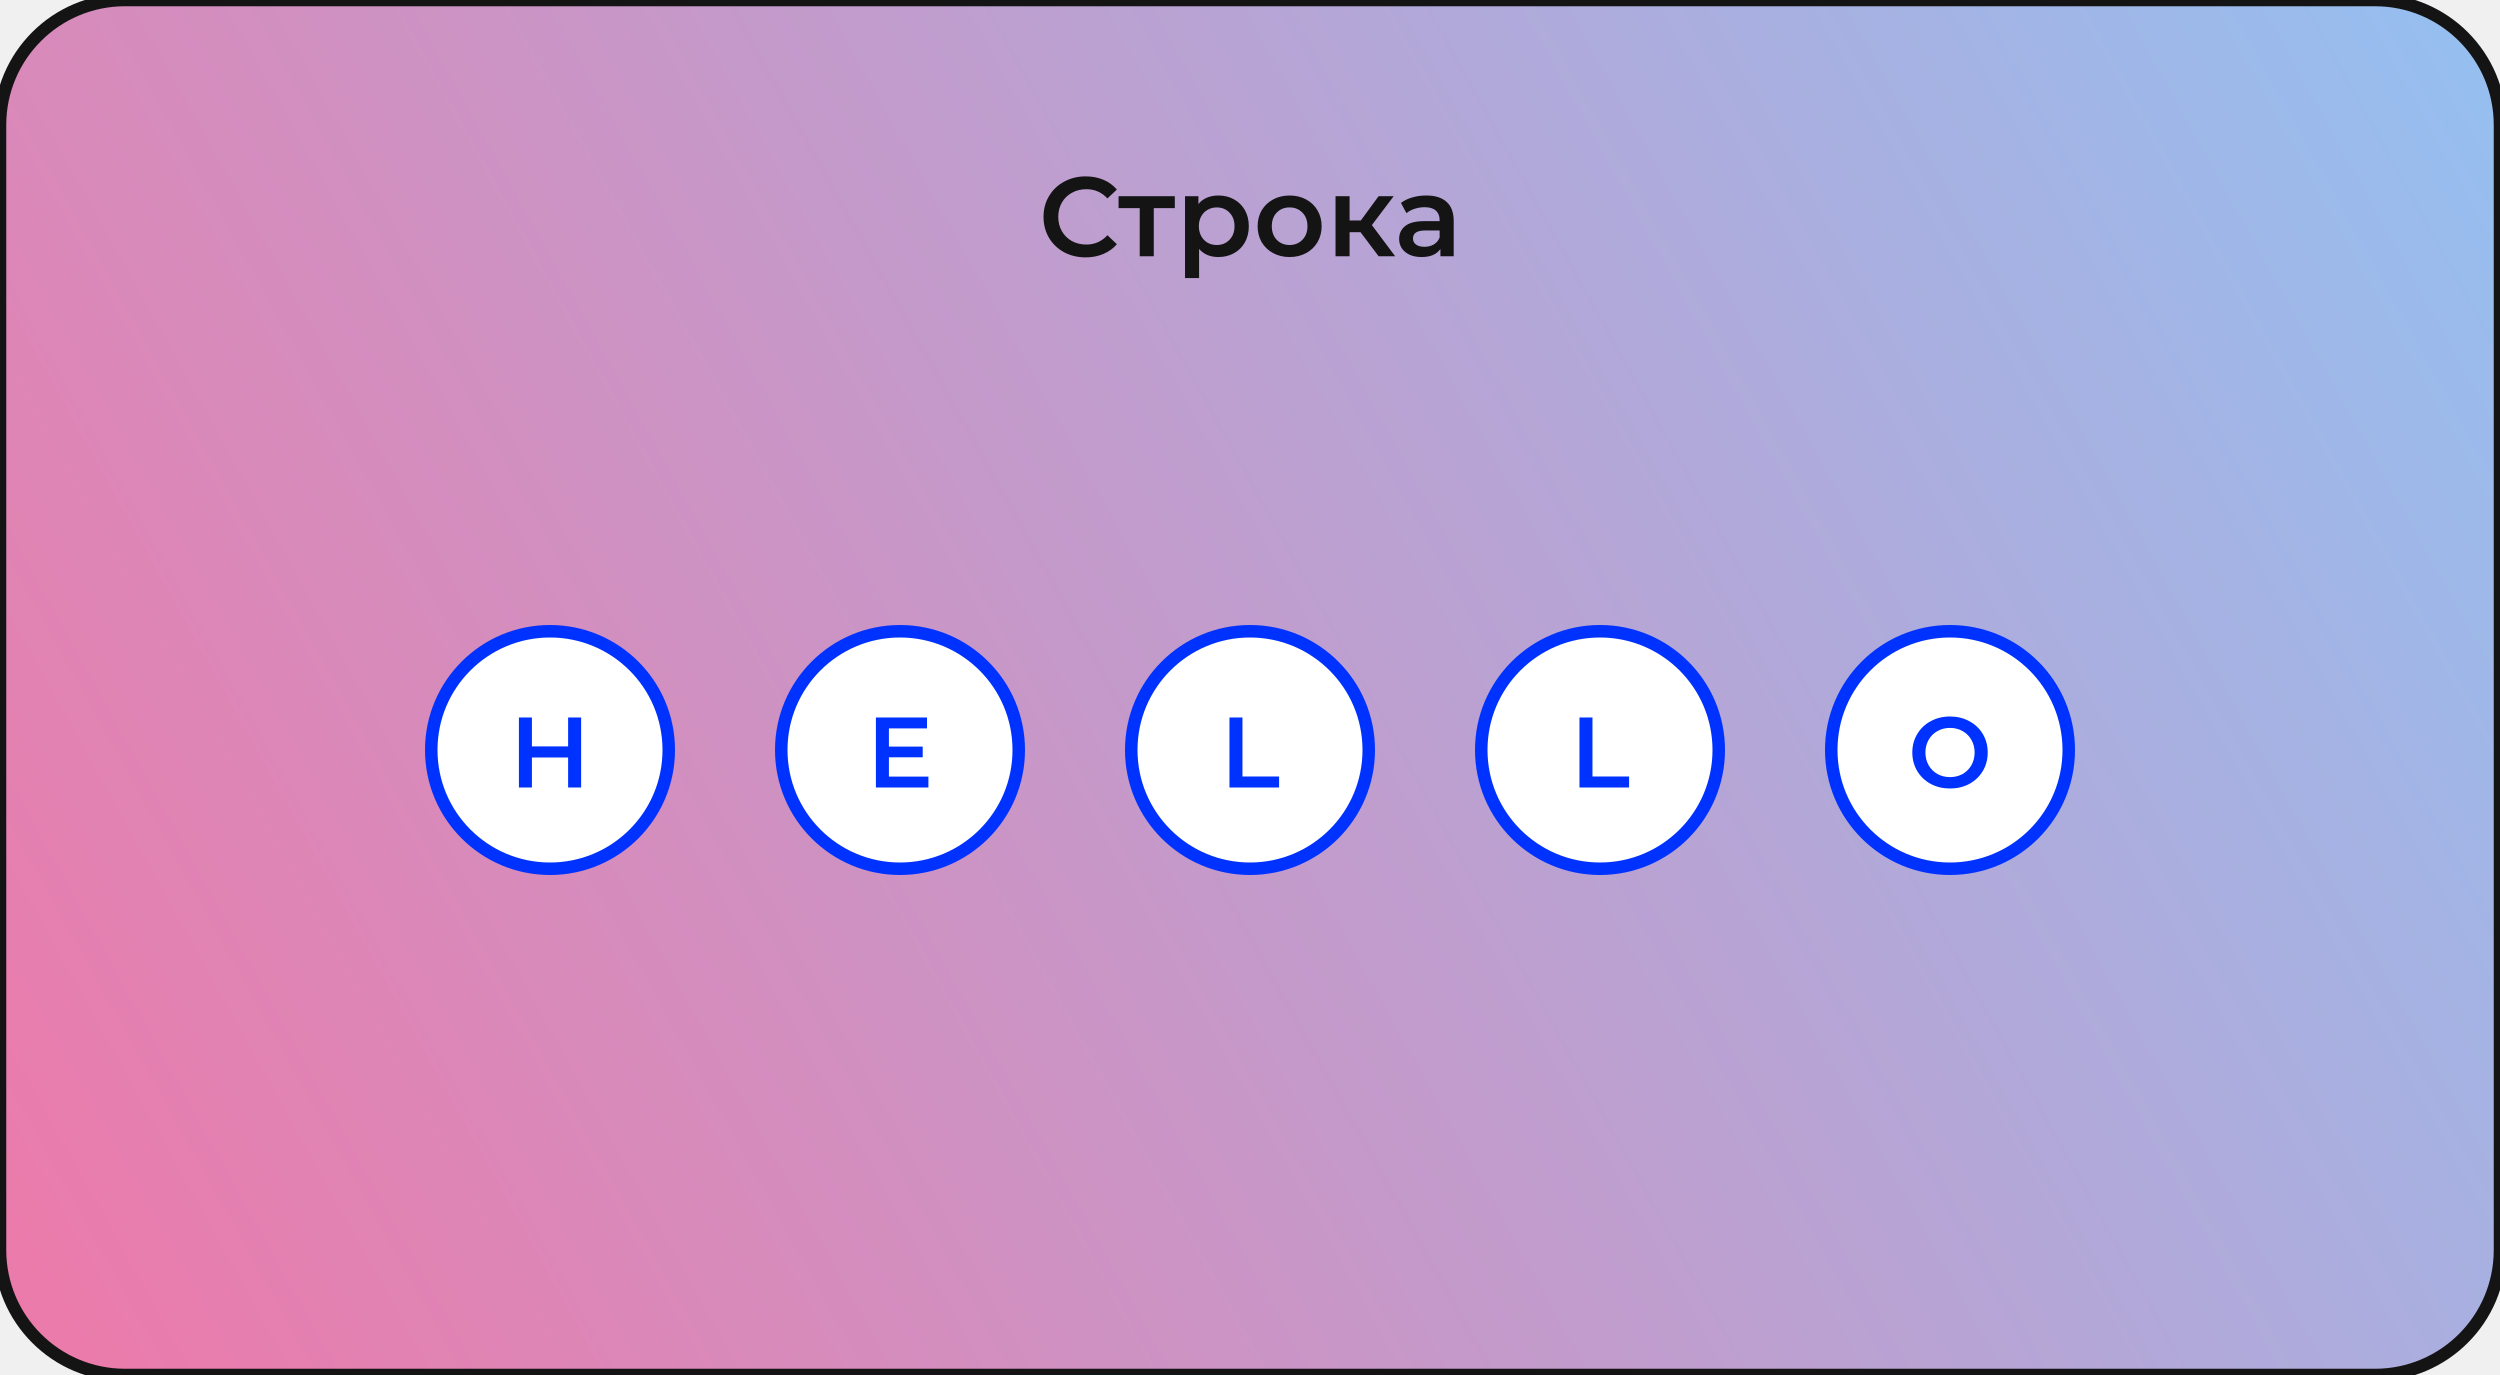
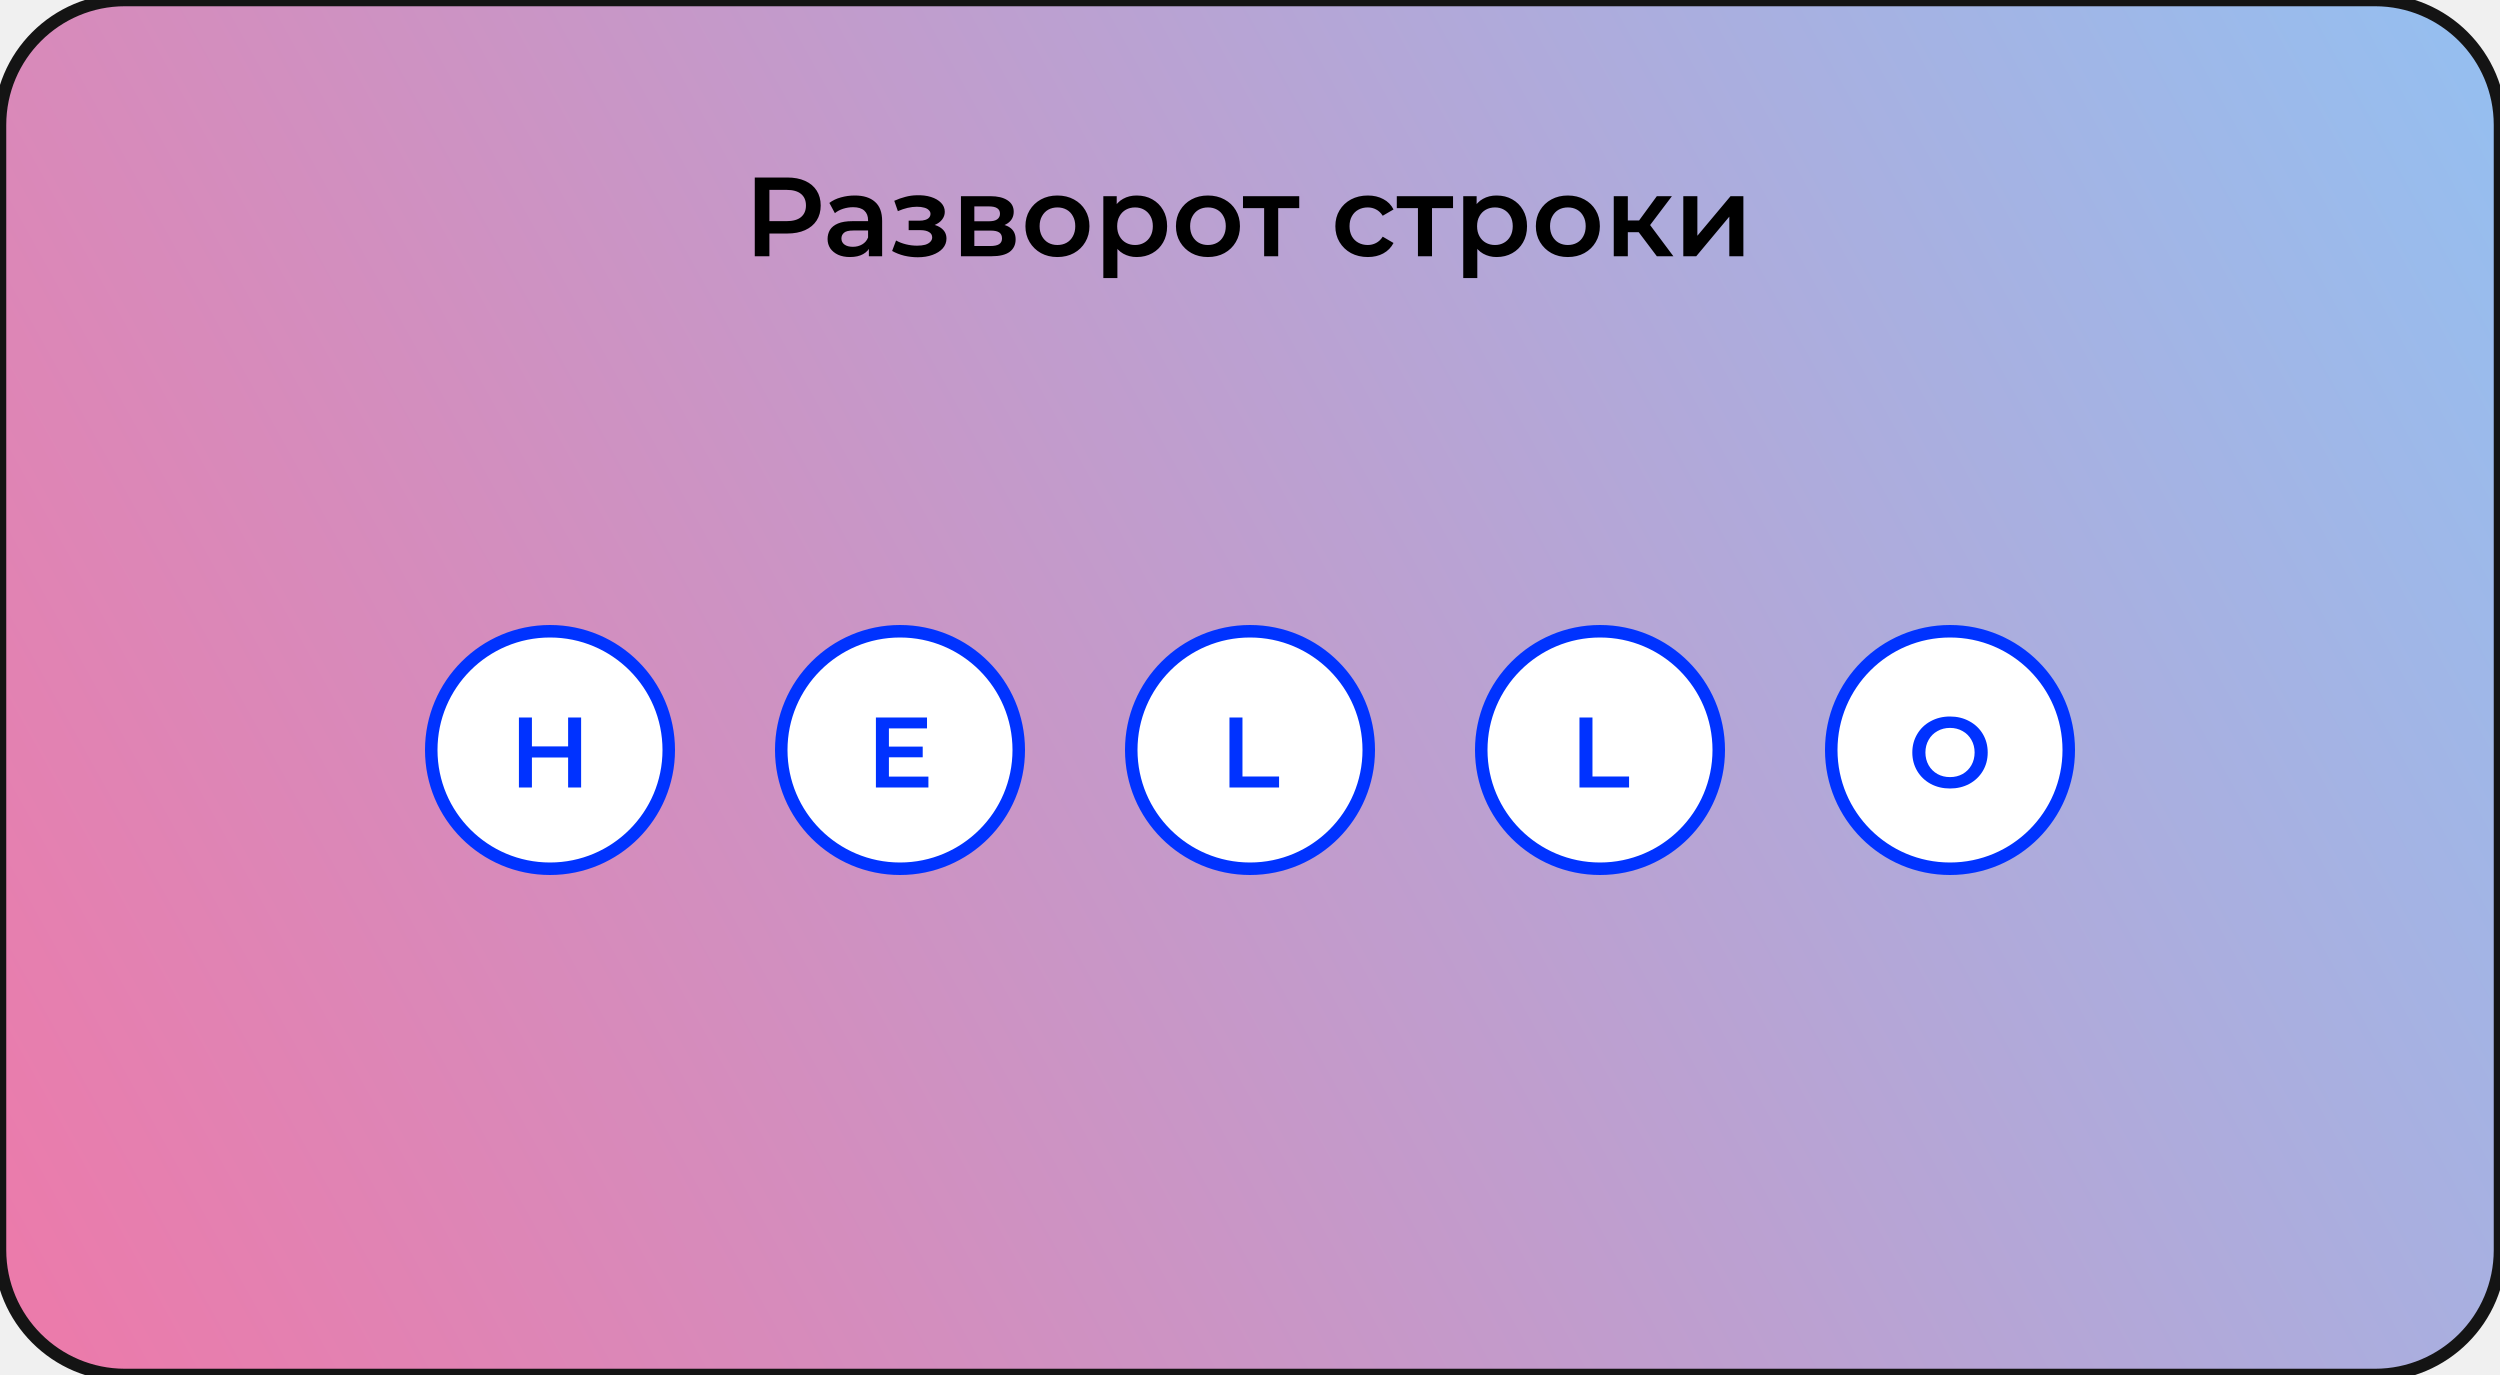
<svg xmlns="http://www.w3.org/2000/svg" width="400" height="220" viewBox="0 0 400 220" fill="none">
-   <path d="M0 20C0 8.954 8.954 0 20 0H380C391.046 0 400 8.954 400 20V200C400 211.046 391.046 220 380 220H20C8.954 220 0 211.046 0 200V20Z" fill="url(#paint0_linear_107_207306)" />
-   <rect x="69" y="101" width="38" height="38" rx="19" fill="white" />
-   <path d="M92.979 114.8V126H90.899V121.2H85.107V126H83.027V114.8H85.107V119.424H90.899V114.8H92.979Z" fill="#0032FF" />
-   <rect x="69" y="101" width="38" height="38" rx="19" stroke="#0032FF" stroke-width="2" />
-   <rect x="125" y="101" width="38" height="38" rx="19" fill="white" />
-   <path d="M148.545 124.256V126H140.145V114.8H148.321V116.544H142.225V119.456H147.633V121.168H142.225V124.256H148.545Z" fill="#0032FF" />
-   <rect x="125" y="101" width="38" height="38" rx="19" stroke="#0032FF" stroke-width="2" />
-   <rect x="181" y="101" width="38" height="38" rx="19" fill="white" />
-   <path d="M196.715 114.8H198.795V124.24H204.651V126H196.715V114.8Z" fill="#0032FF" />
-   <rect x="181" y="101" width="38" height="38" rx="19" stroke="#0032FF" stroke-width="2" />
-   <rect x="237" y="101" width="38" height="38" rx="19" fill="white" />
-   <path d="M252.715 114.8H254.795V124.24H260.651V126H252.715V114.8Z" fill="#0032FF" />
-   <rect x="237" y="101" width="38" height="38" rx="19" stroke="#0032FF" stroke-width="2" />
-   <rect x="293" y="101" width="38" height="38" rx="19" fill="white" />
-   <path d="M312.002 126.16C310.86 126.16 309.831 125.915 308.914 125.424C307.996 124.923 307.276 124.235 306.754 123.36C306.231 122.475 305.97 121.488 305.97 120.4C305.97 119.312 306.231 118.331 306.754 117.456C307.276 116.571 307.996 115.883 308.914 115.392C309.831 114.891 310.86 114.64 312.002 114.64C313.143 114.64 314.172 114.891 315.09 115.392C316.007 115.883 316.727 116.565 317.25 117.44C317.772 118.315 318.034 119.301 318.034 120.4C318.034 121.499 317.772 122.485 317.25 123.36C316.727 124.235 316.007 124.923 315.09 125.424C314.172 125.915 313.143 126.16 312.002 126.16ZM312.002 124.336C312.748 124.336 313.42 124.171 314.018 123.84C314.615 123.499 315.084 123.029 315.426 122.432C315.767 121.824 315.938 121.147 315.938 120.4C315.938 119.653 315.767 118.981 315.426 118.384C315.084 117.776 314.615 117.307 314.018 116.976C313.42 116.635 312.748 116.464 312.002 116.464C311.255 116.464 310.583 116.635 309.986 116.976C309.388 117.307 308.919 117.776 308.578 118.384C308.236 118.981 308.066 119.653 308.066 120.4C308.066 121.147 308.236 121.824 308.578 122.432C308.919 123.029 309.388 123.499 309.986 123.84C310.583 124.171 311.255 124.336 312.002 124.336Z" fill="#0032FF" />
-   <rect x="293" y="101" width="38" height="38" rx="19" stroke="#0032FF" stroke-width="2" />
-   <path d="M173.696 41.18C172.424 41.18 171.272 40.904 170.24 40.352C169.22 39.788 168.416 39.014 167.828 38.03C167.252 37.046 166.964 35.936 166.964 34.7C166.964 33.464 167.258 32.354 167.846 31.37C168.434 30.386 169.238 29.618 170.258 29.066C171.29 28.502 172.442 28.22 173.714 28.22C174.746 28.22 175.688 28.4 176.54 28.76C177.392 29.12 178.112 29.642 178.7 30.326L177.188 31.748C176.276 30.764 175.154 30.272 173.822 30.272C172.958 30.272 172.184 30.464 171.5 30.848C170.816 31.22 170.282 31.742 169.898 32.414C169.514 33.086 169.322 33.848 169.322 34.7C169.322 35.552 169.514 36.314 169.898 36.986C170.282 37.658 170.816 38.186 171.5 38.57C172.184 38.942 172.958 39.128 173.822 39.128C175.154 39.128 176.276 38.63 177.188 37.634L178.7 39.074C178.112 39.758 177.386 40.28 176.522 40.64C175.67 41 174.728 41.18 173.696 41.18ZM187.971 33.296H184.605V41H182.355V33.296H178.971V31.388H187.971V33.296ZM194.931 31.28C195.867 31.28 196.701 31.484 197.433 31.892C198.177 32.3 198.759 32.876 199.179 33.62C199.599 34.364 199.809 35.222 199.809 36.194C199.809 37.166 199.599 38.03 199.179 38.786C198.759 39.53 198.177 40.106 197.433 40.514C196.701 40.922 195.867 41.126 194.931 41.126C193.635 41.126 192.609 40.694 191.853 39.83V44.492H189.603V31.388H191.745V32.648C192.117 32.192 192.573 31.85 193.113 31.622C193.665 31.394 194.271 31.28 194.931 31.28ZM194.679 39.2C195.507 39.2 196.185 38.924 196.713 38.372C197.253 37.82 197.523 37.094 197.523 36.194C197.523 35.294 197.253 34.568 196.713 34.016C196.185 33.464 195.507 33.188 194.679 33.188C194.139 33.188 193.653 33.314 193.221 33.566C192.789 33.806 192.447 34.154 192.195 34.61C191.943 35.066 191.817 35.594 191.817 36.194C191.817 36.794 191.943 37.322 192.195 37.778C192.447 38.234 192.789 38.588 193.221 38.84C193.653 39.08 194.139 39.2 194.679 39.2ZM206.332 41.126C205.36 41.126 204.484 40.916 203.704 40.496C202.924 40.076 202.312 39.494 201.868 38.75C201.436 37.994 201.22 37.142 201.22 36.194C201.22 35.246 201.436 34.4 201.868 33.656C202.312 32.912 202.924 32.33 203.704 31.91C204.484 31.49 205.36 31.28 206.332 31.28C207.316 31.28 208.198 31.49 208.978 31.91C209.758 32.33 210.364 32.912 210.796 33.656C211.24 34.4 211.462 35.246 211.462 36.194C211.462 37.142 211.24 37.994 210.796 38.75C210.364 39.494 209.758 40.076 208.978 40.496C208.198 40.916 207.316 41.126 206.332 41.126ZM206.332 39.2C207.16 39.2 207.844 38.924 208.384 38.372C208.924 37.82 209.194 37.094 209.194 36.194C209.194 35.294 208.924 34.568 208.384 34.016C207.844 33.464 207.16 33.188 206.332 33.188C205.504 33.188 204.82 33.464 204.28 34.016C203.752 34.568 203.488 35.294 203.488 36.194C203.488 37.094 203.752 37.82 204.28 38.372C204.82 38.924 205.504 39.2 206.332 39.2ZM217.681 37.148H215.935V41H213.685V31.388H215.935V35.276H217.735L220.579 31.388H222.991L219.499 36.014L223.225 41H220.579L217.681 37.148ZM228.218 31.28C229.634 31.28 230.714 31.622 231.458 32.306C232.214 32.978 232.592 33.998 232.592 35.366V41H230.468V39.83C230.192 40.25 229.796 40.574 229.28 40.802C228.776 41.018 228.164 41.126 227.444 41.126C226.724 41.126 226.094 41.006 225.554 40.766C225.014 40.514 224.594 40.172 224.294 39.74C224.006 39.296 223.862 38.798 223.862 38.246C223.862 37.382 224.18 36.692 224.816 36.176C225.464 35.648 226.478 35.384 227.858 35.384H230.342V35.24C230.342 34.568 230.138 34.052 229.73 33.692C229.334 33.332 228.74 33.152 227.948 33.152C227.408 33.152 226.874 33.236 226.346 33.404C225.83 33.572 225.392 33.806 225.032 34.106L224.15 32.468C224.654 32.084 225.26 31.79 225.968 31.586C226.676 31.382 227.426 31.28 228.218 31.28ZM227.912 39.488C228.476 39.488 228.974 39.362 229.406 39.11C229.85 38.846 230.162 38.474 230.342 37.994V36.878H228.02C226.724 36.878 226.076 37.304 226.076 38.156C226.076 38.564 226.238 38.888 226.562 39.128C226.886 39.368 227.336 39.488 227.912 39.488Z" fill="#141414" />
-   <path d="M20 1H380V-1H20V1ZM399 20V200H401V20H399ZM380 219H20V221H380V219ZM1 200V20H-1V200H1ZM20 219C9.507 219 1 210.493 1 200H-1C-1 211.598 8.402 221 20 221V219ZM399 200C399 210.493 390.493 219 380 219V221C391.598 221 401 211.598 401 200H399ZM380 1C390.493 1 399 9.507 399 20H401C401 8.402 391.598 -1 380 -1V1ZM20 -1C8.402 -1 -1 8.402 -1 20H1C1 9.507 9.507 1 20 1V-1Z" fill="#141414" />
+   <g clip-path="url(#clip0_2_69)">
+     <path d="M0 20C0 8.954 8.954 0 20 0H380C391.046 0 400 8.954 400 20V200C400 211.046 391.046 220 380 220H20C8.954 220 0 211.046 0 200V20Z" fill="url(#paint0_linear_2_69)" />
+     <path d="M107 120C107 109.507 98.493 101 88 101C77.507 101 69 109.507 69 120C69 130.493 77.507 139 88 139C98.493 139 107 130.493 107 120Z" fill="white" />
+     <path d="M92.979 114.8V126H90.899V121.2H85.107V126H83.027V114.8H85.107V119.424H90.899V114.8H92.979Z" fill="#0032FF" />
+     <path d="M107 120C107 109.507 98.493 101 88 101C77.507 101 69 109.507 69 120C69 130.493 77.507 139 88 139C98.493 139 107 130.493 107 120Z" stroke="#0032FF" stroke-width="2" />
+     <path d="M163 120C163 109.507 154.493 101 144 101C133.507 101 125 109.507 125 120C125 130.493 133.507 139 144 139C154.493 139 163 130.493 163 120Z" fill="white" />
+     <path d="M148.545 124.256V126H140.145V114.8H148.321V116.544H142.225V119.456H147.633V121.168H142.225V124.256H148.545Z" fill="#0032FF" />
+     <path d="M163 120C163 109.507 154.493 101 144 101C133.507 101 125 109.507 125 120C125 130.493 133.507 139 144 139C154.493 139 163 130.493 163 120Z" stroke="#0032FF" stroke-width="2" />
+     <path d="M219 120C219 109.507 210.493 101 200 101C189.507 101 181 109.507 181 120C181 130.493 189.507 139 200 139C210.493 139 219 130.493 219 120Z" fill="white" />
+     <path d="M196.715 114.8H198.795V124.24H204.651V126H196.715V114.8Z" fill="#0032FF" />
+     <path d="M219 120C219 109.507 210.493 101 200 101C189.507 101 181 109.507 181 120C181 130.493 189.507 139 200 139C210.493 139 219 130.493 219 120Z" stroke="#0032FF" stroke-width="2" />
+     <path d="M275 120C275 109.507 266.493 101 256 101C245.507 101 237 109.507 237 120C237 130.493 245.507 139 256 139C266.493 139 275 130.493 275 120Z" fill="white" />
+     <path d="M252.715 114.8H254.795V124.24H260.651V126H252.715V114.8Z" fill="#0032FF" />
+     <path d="M275 120C275 109.507 266.493 101 256 101C245.507 101 237 109.507 237 120C237 130.493 245.507 139 256 139C266.493 139 275 130.493 275 120Z" stroke="#0032FF" stroke-width="2" />
+     <path d="M331 120C331 109.507 322.493 101 312 101C301.507 101 293 109.507 293 120C293 130.493 301.507 139 312 139C322.493 139 331 130.493 331 120Z" fill="white" />
+     <path d="M312.002 126.16C310.86 126.16 309.831 125.915 308.914 125.424C307.996 124.923 307.276 124.235 306.754 123.36C306.231 122.475 305.97 121.488 305.97 120.4C305.97 119.312 306.231 118.331 306.754 117.456C307.276 116.571 307.996 115.883 308.914 115.392C309.831 114.891 310.86 114.64 312.002 114.64C313.143 114.64 314.172 114.891 315.09 115.392C316.007 115.883 316.727 116.565 317.25 117.44C317.772 118.315 318.034 119.301 318.034 120.4C318.034 121.499 317.772 122.485 317.25 123.36C316.727 124.235 316.007 124.923 315.09 125.424C314.172 125.915 313.143 126.16 312.002 126.16ZM312.002 124.336C312.748 124.336 313.42 124.171 314.018 123.84C314.615 123.499 315.084 123.029 315.426 122.432C315.767 121.824 315.938 121.147 315.938 120.4C315.938 119.653 315.767 118.981 315.426 118.384C315.084 117.776 314.615 117.307 314.018 116.976C313.42 116.635 312.748 116.464 312.002 116.464C311.255 116.464 310.583 116.635 309.986 116.976C309.388 117.307 308.919 117.776 308.578 118.384C308.236 118.981 308.066 119.653 308.066 120.4C308.066 121.147 308.236 121.824 308.578 122.432C308.919 123.029 309.388 123.499 309.986 123.84C310.583 124.171 311.255 124.336 312.002 124.336Z" fill="#0032FF" />
+     <path d="M331 120C331 109.507 322.493 101 312 101C301.507 101 293 109.507 293 120C293 130.493 301.507 139 312 139C322.493 139 331 130.493 331 120Z" stroke="#0032FF" stroke-width="2" />
+     <path d="M20 1H380V-1H20V1ZM399 20V200H401V20H399ZM380 219H20V221H380V219ZM1 200V20H-1V200H1ZM20 219C9.507 219 1 210.493 1 200H-1C-1 211.598 8.402 221 20 221V219ZM399 200C399 210.493 390.493 219 380 219V221C391.598 221 401 211.598 401 200H399ZM380 1C390.493 1 399 9.507 399 20H401C401 8.402 391.598 -1 380 -1V1ZM20 -1C8.402 -1 -1 8.402 -1 20H1C1 9.507 9.507 1 20 1V-1Z" fill="#141414" />
+     <path d="M120.764 41V28.4H125.948C127.064 28.4 128.018 28.58 128.81 28.94C129.614 29.3 130.232 29.816 130.664 30.488C131.096 31.16 131.312 31.958 131.312 32.882C131.312 33.806 131.096 34.604 130.664 35.276C130.232 35.948 129.614 36.464 128.81 36.824C128.018 37.184 127.064 37.364 125.948 37.364H122.06L123.104 36.266V41H120.764ZM123.104 36.518L122.06 35.384H125.84C126.872 35.384 127.646 35.168 128.162 34.736C128.69 34.292 128.954 33.674 128.954 32.882C128.954 32.078 128.69 31.46 128.162 31.028C127.646 30.596 126.872 30.38 125.84 30.38H122.06L123.104 29.228V36.518ZM139.018 41V39.056L138.892 38.642V35.24C138.892 34.58 138.694 34.07 138.298 33.71C137.902 33.338 137.302 33.152 136.498 33.152C135.958 33.152 135.424 33.236 134.896 33.404C134.38 33.572 133.942 33.806 133.582 34.106L132.7 32.468C133.216 32.072 133.828 31.778 134.536 31.586C135.256 31.382 136 31.28 136.768 31.28C138.16 31.28 139.234 31.616 139.99 32.288C140.758 32.948 141.142 33.974 141.142 35.366V41H139.018ZM135.994 41.126C135.274 41.126 134.644 41.006 134.104 40.766C133.564 40.514 133.144 40.172 132.844 39.74C132.556 39.296 132.412 38.798 132.412 38.246C132.412 37.706 132.538 37.22 132.79 36.788C133.054 36.356 133.48 36.014 134.068 35.762C134.656 35.51 135.436 35.384 136.408 35.384H139.198V36.878H136.57C135.802 36.878 135.286 37.004 135.022 37.256C134.758 37.496 134.626 37.796 134.626 38.156C134.626 38.564 134.788 38.888 135.112 39.128C135.436 39.368 135.886 39.488 136.462 39.488C137.014 39.488 137.506 39.362 137.938 39.11C138.382 38.858 138.7 38.486 138.892 37.994L139.27 39.344C139.054 39.908 138.664 40.346 138.1 40.658C137.548 40.97 136.846 41.126 135.994 41.126ZM146.845 41.162C146.113 41.162 145.387 41.078 144.667 40.91C143.959 40.73 143.317 40.478 142.741 40.154L143.371 38.48C143.839 38.744 144.367 38.948 144.955 39.092C145.543 39.236 146.131 39.308 146.719 39.308C147.223 39.308 147.655 39.26 148.015 39.164C148.375 39.056 148.651 38.9 148.843 38.696C149.047 38.492 149.149 38.258 149.149 37.994C149.149 37.61 148.981 37.322 148.645 37.13C148.321 36.926 147.853 36.824 147.241 36.824H145.387V35.312H147.061C147.445 35.312 147.769 35.27 148.033 35.186C148.309 35.102 148.519 34.976 148.663 34.808C148.807 34.64 148.879 34.442 148.879 34.214C148.879 33.986 148.789 33.788 148.609 33.62C148.441 33.44 148.195 33.308 147.871 33.224C147.547 33.128 147.157 33.08 146.701 33.08C146.221 33.08 145.723 33.14 145.207 33.26C144.703 33.38 144.187 33.554 143.659 33.782L143.083 32.126C143.695 31.85 144.289 31.64 144.865 31.496C145.453 31.34 146.035 31.256 146.611 31.244C147.487 31.208 148.267 31.298 148.951 31.514C149.635 31.73 150.175 32.042 150.571 32.45C150.967 32.858 151.165 33.338 151.165 33.89C151.165 34.346 151.021 34.76 150.733 35.132C150.457 35.492 150.073 35.774 149.581 35.978C149.101 36.182 148.549 36.284 147.925 36.284L147.997 35.798C149.065 35.798 149.905 36.014 150.517 36.446C151.129 36.866 151.435 37.442 151.435 38.174C151.435 38.762 151.237 39.284 150.841 39.74C150.445 40.184 149.899 40.532 149.203 40.784C148.519 41.036 147.733 41.162 146.845 41.162ZM153.752 41V31.388H158.45C159.614 31.388 160.526 31.604 161.186 32.036C161.858 32.468 162.194 33.08 162.194 33.872C162.194 34.652 161.882 35.264 161.258 35.708C160.634 36.14 159.806 36.356 158.774 36.356L159.044 35.798C160.208 35.798 161.072 36.014 161.636 36.446C162.212 36.866 162.5 37.484 162.5 38.3C162.5 39.152 162.182 39.818 161.546 40.298C160.91 40.766 159.944 41 158.648 41H153.752ZM155.894 39.362H158.468C159.08 39.362 159.542 39.266 159.854 39.074C160.166 38.87 160.322 38.564 160.322 38.156C160.322 37.724 160.178 37.406 159.89 37.202C159.602 36.998 159.152 36.896 158.54 36.896H155.894V39.362ZM155.894 35.402H158.252C158.828 35.402 159.26 35.3 159.548 35.096C159.848 34.88 159.998 34.58 159.998 34.196C159.998 33.8 159.848 33.506 159.548 33.314C159.26 33.122 158.828 33.026 158.252 33.026H155.894V35.402ZM169.181 41.126C168.197 41.126 167.321 40.916 166.553 40.496C165.785 40.064 165.179 39.476 164.735 38.732C164.291 37.988 164.069 37.142 164.069 36.194C164.069 35.234 164.291 34.388 164.735 33.656C165.179 32.912 165.785 32.33 166.553 31.91C167.321 31.49 168.197 31.28 169.181 31.28C170.177 31.28 171.059 31.49 171.827 31.91C172.607 32.33 173.213 32.906 173.645 33.638C174.089 34.37 174.311 35.222 174.311 36.194C174.311 37.142 174.089 37.988 173.645 38.732C173.213 39.476 172.607 40.064 171.827 40.496C171.059 40.916 170.177 41.126 169.181 41.126ZM169.181 39.2C169.733 39.2 170.225 39.08 170.657 38.84C171.089 38.6 171.425 38.252 171.665 37.796C171.917 37.34 172.043 36.806 172.043 36.194C172.043 35.57 171.917 35.036 171.665 34.592C171.425 34.136 171.089 33.788 170.657 33.548C170.225 33.308 169.739 33.188 169.199 33.188C168.647 33.188 168.155 33.308 167.723 33.548C167.303 33.788 166.967 34.136 166.715 34.592C166.463 35.036 166.337 35.57 166.337 36.194C166.337 36.806 166.463 37.34 166.715 37.796C166.967 38.252 167.303 38.6 167.723 38.84C168.155 39.08 168.641 39.2 169.181 39.2ZM181.861 41.126C181.081 41.126 180.367 40.946 179.719 40.586C179.083 40.226 178.573 39.686 178.189 38.966C177.817 38.234 177.631 37.31 177.631 36.194C177.631 35.066 177.811 34.142 178.171 33.422C178.543 32.702 179.047 32.168 179.683 31.82C180.319 31.46 181.045 31.28 181.861 31.28C182.809 31.28 183.643 31.484 184.363 31.892C185.095 32.3 185.671 32.87 186.091 33.602C186.523 34.334 186.739 35.198 186.739 36.194C186.739 37.19 186.523 38.06 186.091 38.804C185.671 39.536 185.095 40.106 184.363 40.514C183.643 40.922 182.809 41.126 181.861 41.126ZM176.533 44.492V31.388H178.675V33.656L178.603 36.212L178.783 38.768V44.492H176.533ZM181.609 39.2C182.149 39.2 182.629 39.08 183.049 38.84C183.481 38.6 183.823 38.252 184.075 37.796C184.327 37.34 184.453 36.806 184.453 36.194C184.453 35.57 184.327 35.036 184.075 34.592C183.823 34.136 183.481 33.788 183.049 33.548C182.629 33.308 182.149 33.188 181.609 33.188C181.069 33.188 180.583 33.308 180.151 33.548C179.719 33.788 179.377 34.136 179.125 34.592C178.873 35.036 178.747 35.57 178.747 36.194C178.747 36.806 178.873 37.34 179.125 37.796C179.377 38.252 179.719 38.6 180.151 38.84C180.583 39.08 181.069 39.2 181.609 39.2ZM193.263 41.126C192.279 41.126 191.403 40.916 190.635 40.496C189.867 40.064 189.261 39.476 188.817 38.732C188.373 37.988 188.151 37.142 188.151 36.194C188.151 35.234 188.373 34.388 188.817 33.656C189.261 32.912 189.867 32.33 190.635 31.91C191.403 31.49 192.279 31.28 193.263 31.28C194.259 31.28 195.141 31.49 195.909 31.91C196.689 32.33 197.295 32.906 197.727 33.638C198.171 34.37 198.393 35.222 198.393 36.194C198.393 37.142 198.171 37.988 197.727 38.732C197.295 39.476 196.689 40.064 195.909 40.496C195.141 40.916 194.259 41.126 193.263 41.126ZM193.263 39.2C193.815 39.2 194.307 39.08 194.739 38.84C195.171 38.6 195.507 38.252 195.747 37.796C195.999 37.34 196.125 36.806 196.125 36.194C196.125 35.57 195.999 35.036 195.747 34.592C195.507 34.136 195.171 33.788 194.739 33.548C194.307 33.308 193.821 33.188 193.281 33.188C192.729 33.188 192.237 33.308 191.805 33.548C191.385 33.788 191.049 34.136 190.797 34.592C190.545 35.036 190.419 35.57 190.419 36.194C190.419 36.806 190.545 37.34 190.797 37.796C191.049 38.252 191.385 38.6 191.805 38.84C192.237 39.08 192.723 39.2 193.263 39.2ZM202.262 41V32.756L202.784 33.296H198.878V31.388H207.878V33.296H203.99L204.512 32.756V41H202.262ZM218.859 41.126C217.851 41.126 216.951 40.916 216.159 40.496C215.379 40.064 214.767 39.476 214.323 38.732C213.879 37.988 213.657 37.142 213.657 36.194C213.657 35.234 213.879 34.388 214.323 33.656C214.767 32.912 215.379 32.33 216.159 31.91C216.951 31.49 217.851 31.28 218.859 31.28C219.795 31.28 220.617 31.472 221.325 31.856C222.045 32.228 222.591 32.78 222.963 33.512L221.235 34.52C220.947 34.064 220.593 33.728 220.173 33.512C219.765 33.296 219.321 33.188 218.841 33.188C218.289 33.188 217.791 33.308 217.347 33.548C216.903 33.788 216.555 34.136 216.303 34.592C216.051 35.036 215.925 35.57 215.925 36.194C215.925 36.818 216.051 37.358 216.303 37.814C216.555 38.258 216.903 38.6 217.347 38.84C217.791 39.08 218.289 39.2 218.841 39.2C219.321 39.2 219.765 39.092 220.173 38.876C220.593 38.66 220.947 38.324 221.235 37.868L222.963 38.876C222.591 39.596 222.045 40.154 221.325 40.55C220.617 40.934 219.795 41.126 218.859 41.126ZM226.871 41V32.756L227.393 33.296H223.487V31.388H232.487V33.296H228.599L229.121 32.756V41H226.871ZM239.447 41.126C238.667 41.126 237.953 40.946 237.305 40.586C236.669 40.226 236.159 39.686 235.775 38.966C235.403 38.234 235.217 37.31 235.217 36.194C235.217 35.066 235.397 34.142 235.757 33.422C236.129 32.702 236.633 32.168 237.269 31.82C237.905 31.46 238.631 31.28 239.447 31.28C240.395 31.28 241.229 31.484 241.949 31.892C242.681 32.3 243.257 32.87 243.677 33.602C244.109 34.334 244.325 35.198 244.325 36.194C244.325 37.19 244.109 38.06 243.677 38.804C243.257 39.536 242.681 40.106 241.949 40.514C241.229 40.922 240.395 41.126 239.447 41.126ZM234.119 44.492V31.388H236.261V33.656L236.189 36.212L236.369 38.768V44.492H234.119ZM239.195 39.2C239.735 39.2 240.215 39.08 240.635 38.84C241.067 38.6 241.409 38.252 241.661 37.796C241.913 37.34 242.039 36.806 242.039 36.194C242.039 35.57 241.913 35.036 241.661 34.592C241.409 34.136 241.067 33.788 240.635 33.548C240.215 33.308 239.735 33.188 239.195 33.188C238.655 33.188 238.169 33.308 237.737 33.548C237.305 33.788 236.963 34.136 236.711 34.592C236.459 35.036 236.333 35.57 236.333 36.194C236.333 36.806 236.459 37.34 236.711 37.796C236.963 38.252 237.305 38.6 237.737 38.84C238.169 39.08 238.655 39.2 239.195 39.2ZM250.849 41.126C249.865 41.126 248.989 40.916 248.221 40.496C247.453 40.064 246.847 39.476 246.403 38.732C245.959 37.988 245.737 37.142 245.737 36.194C245.737 35.234 245.959 34.388 246.403 33.656C246.847 32.912 247.453 32.33 248.221 31.91C248.989 31.49 249.865 31.28 250.849 31.28C251.845 31.28 252.727 31.49 253.495 31.91C254.275 32.33 254.881 32.906 255.313 33.638C255.757 34.37 255.979 35.222 255.979 36.194C255.979 37.142 255.757 37.988 255.313 38.732C254.881 39.476 254.275 40.064 253.495 40.496C252.727 40.916 251.845 41.126 250.849 41.126ZM250.849 39.2C251.401 39.2 251.893 39.08 252.325 38.84C252.757 38.6 253.093 38.252 253.333 37.796C253.585 37.34 253.711 36.806 253.711 36.194C253.711 35.57 253.585 35.036 253.333 34.592C253.093 34.136 252.757 33.788 252.325 33.548C251.893 33.308 251.407 33.188 250.867 33.188C250.315 33.188 249.823 33.308 249.391 33.548C248.971 33.788 248.635 34.136 248.383 34.592C248.131 35.036 248.005 35.57 248.005 36.194C248.005 36.806 248.131 37.34 248.383 37.796C248.635 38.252 248.971 38.6 249.391 38.84C249.823 39.08 250.309 39.2 250.849 39.2ZM265.095 41L261.621 36.392L263.457 35.258L267.741 41H265.095ZM258.201 41V31.388H260.451V41H258.201ZM259.785 37.148V35.276H263.043V37.148H259.785ZM263.673 36.464L261.567 36.212L265.095 31.388H267.507L263.673 36.464ZM269.328 41V31.388H271.578V37.724L276.888 31.388H278.94V41H276.69V34.664L271.398 41H269.328Z" fill="black" />
+   </g>
  <defs>
-     <linearGradient id="paint0_linear_107_207306" x1="479" y1="-48" x2="-80.5" y2="263.5" gradientUnits="userSpaceOnUse">
+     <linearGradient id="paint0_linear_2_69" x1="479" y1="-48" x2="-80.5" y2="263.5" gradientUnits="userSpaceOnUse">
      <stop stop-color="#82CEFF" />
      <stop offset="1" stop-color="#FF6B9B" />
    </linearGradient>
+     <clipPath id="clip0_2_69">
+       <rect width="400" height="220" fill="white" />
+     </clipPath>
  </defs>
</svg>
